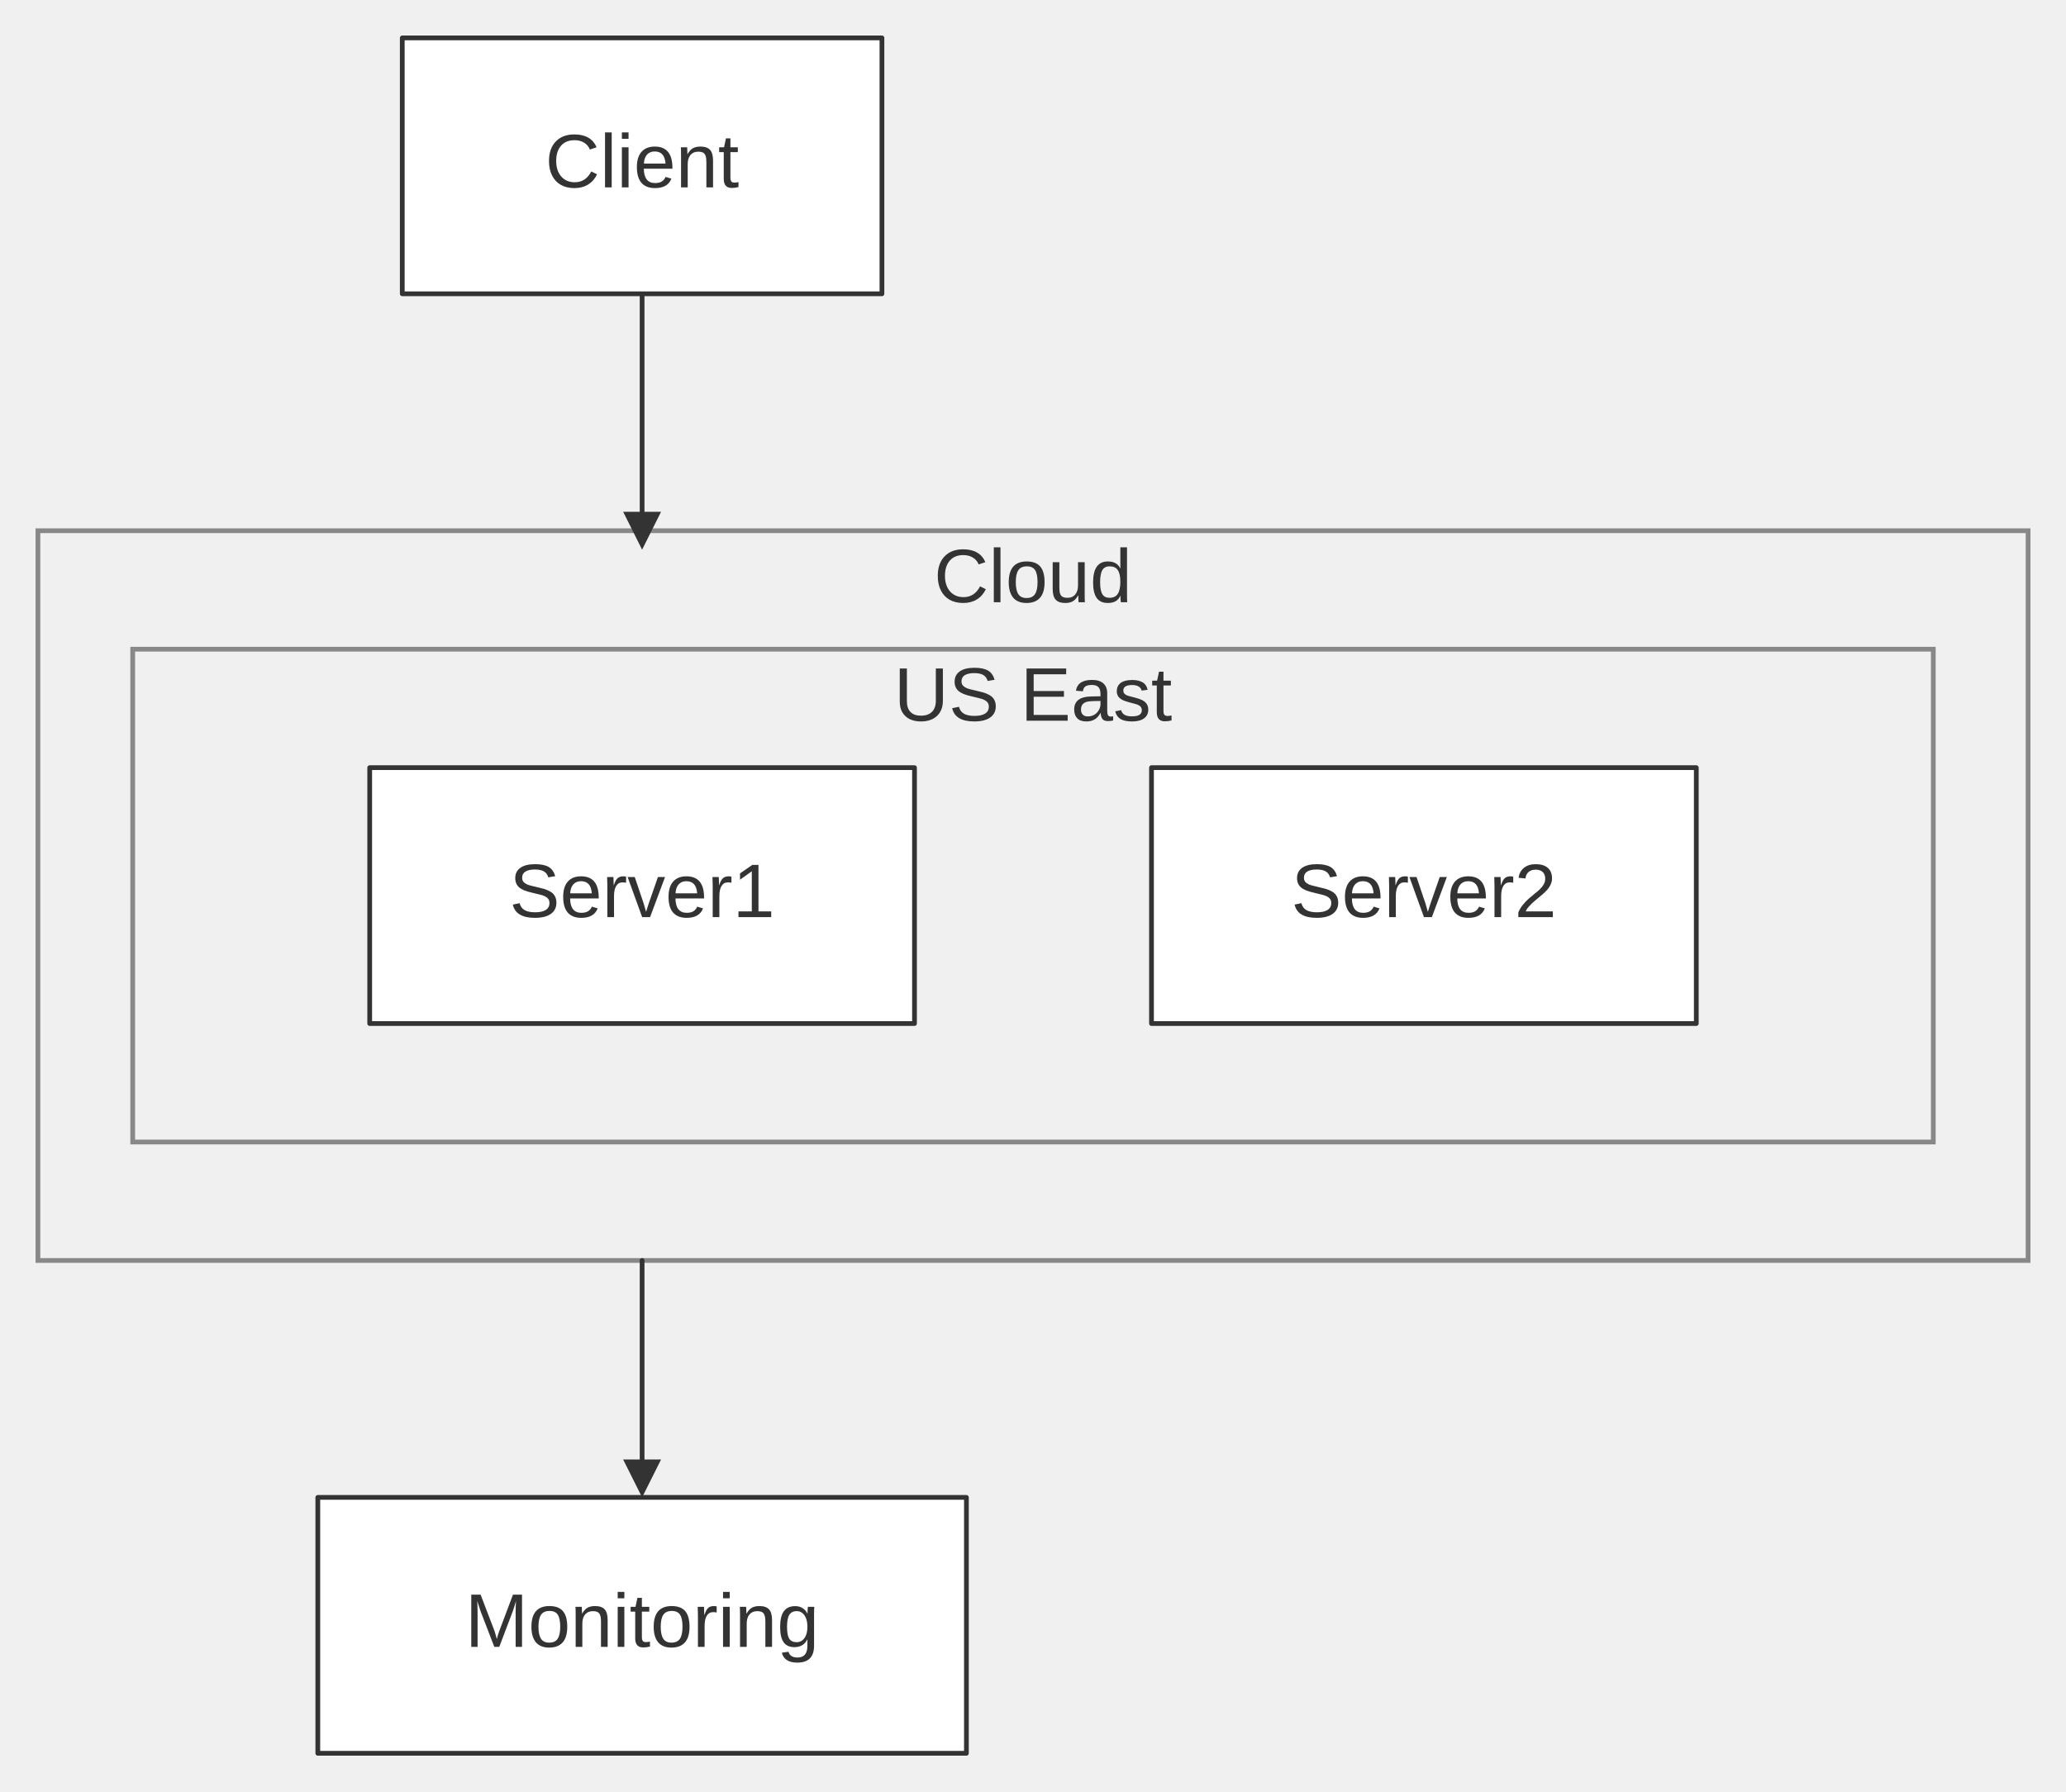
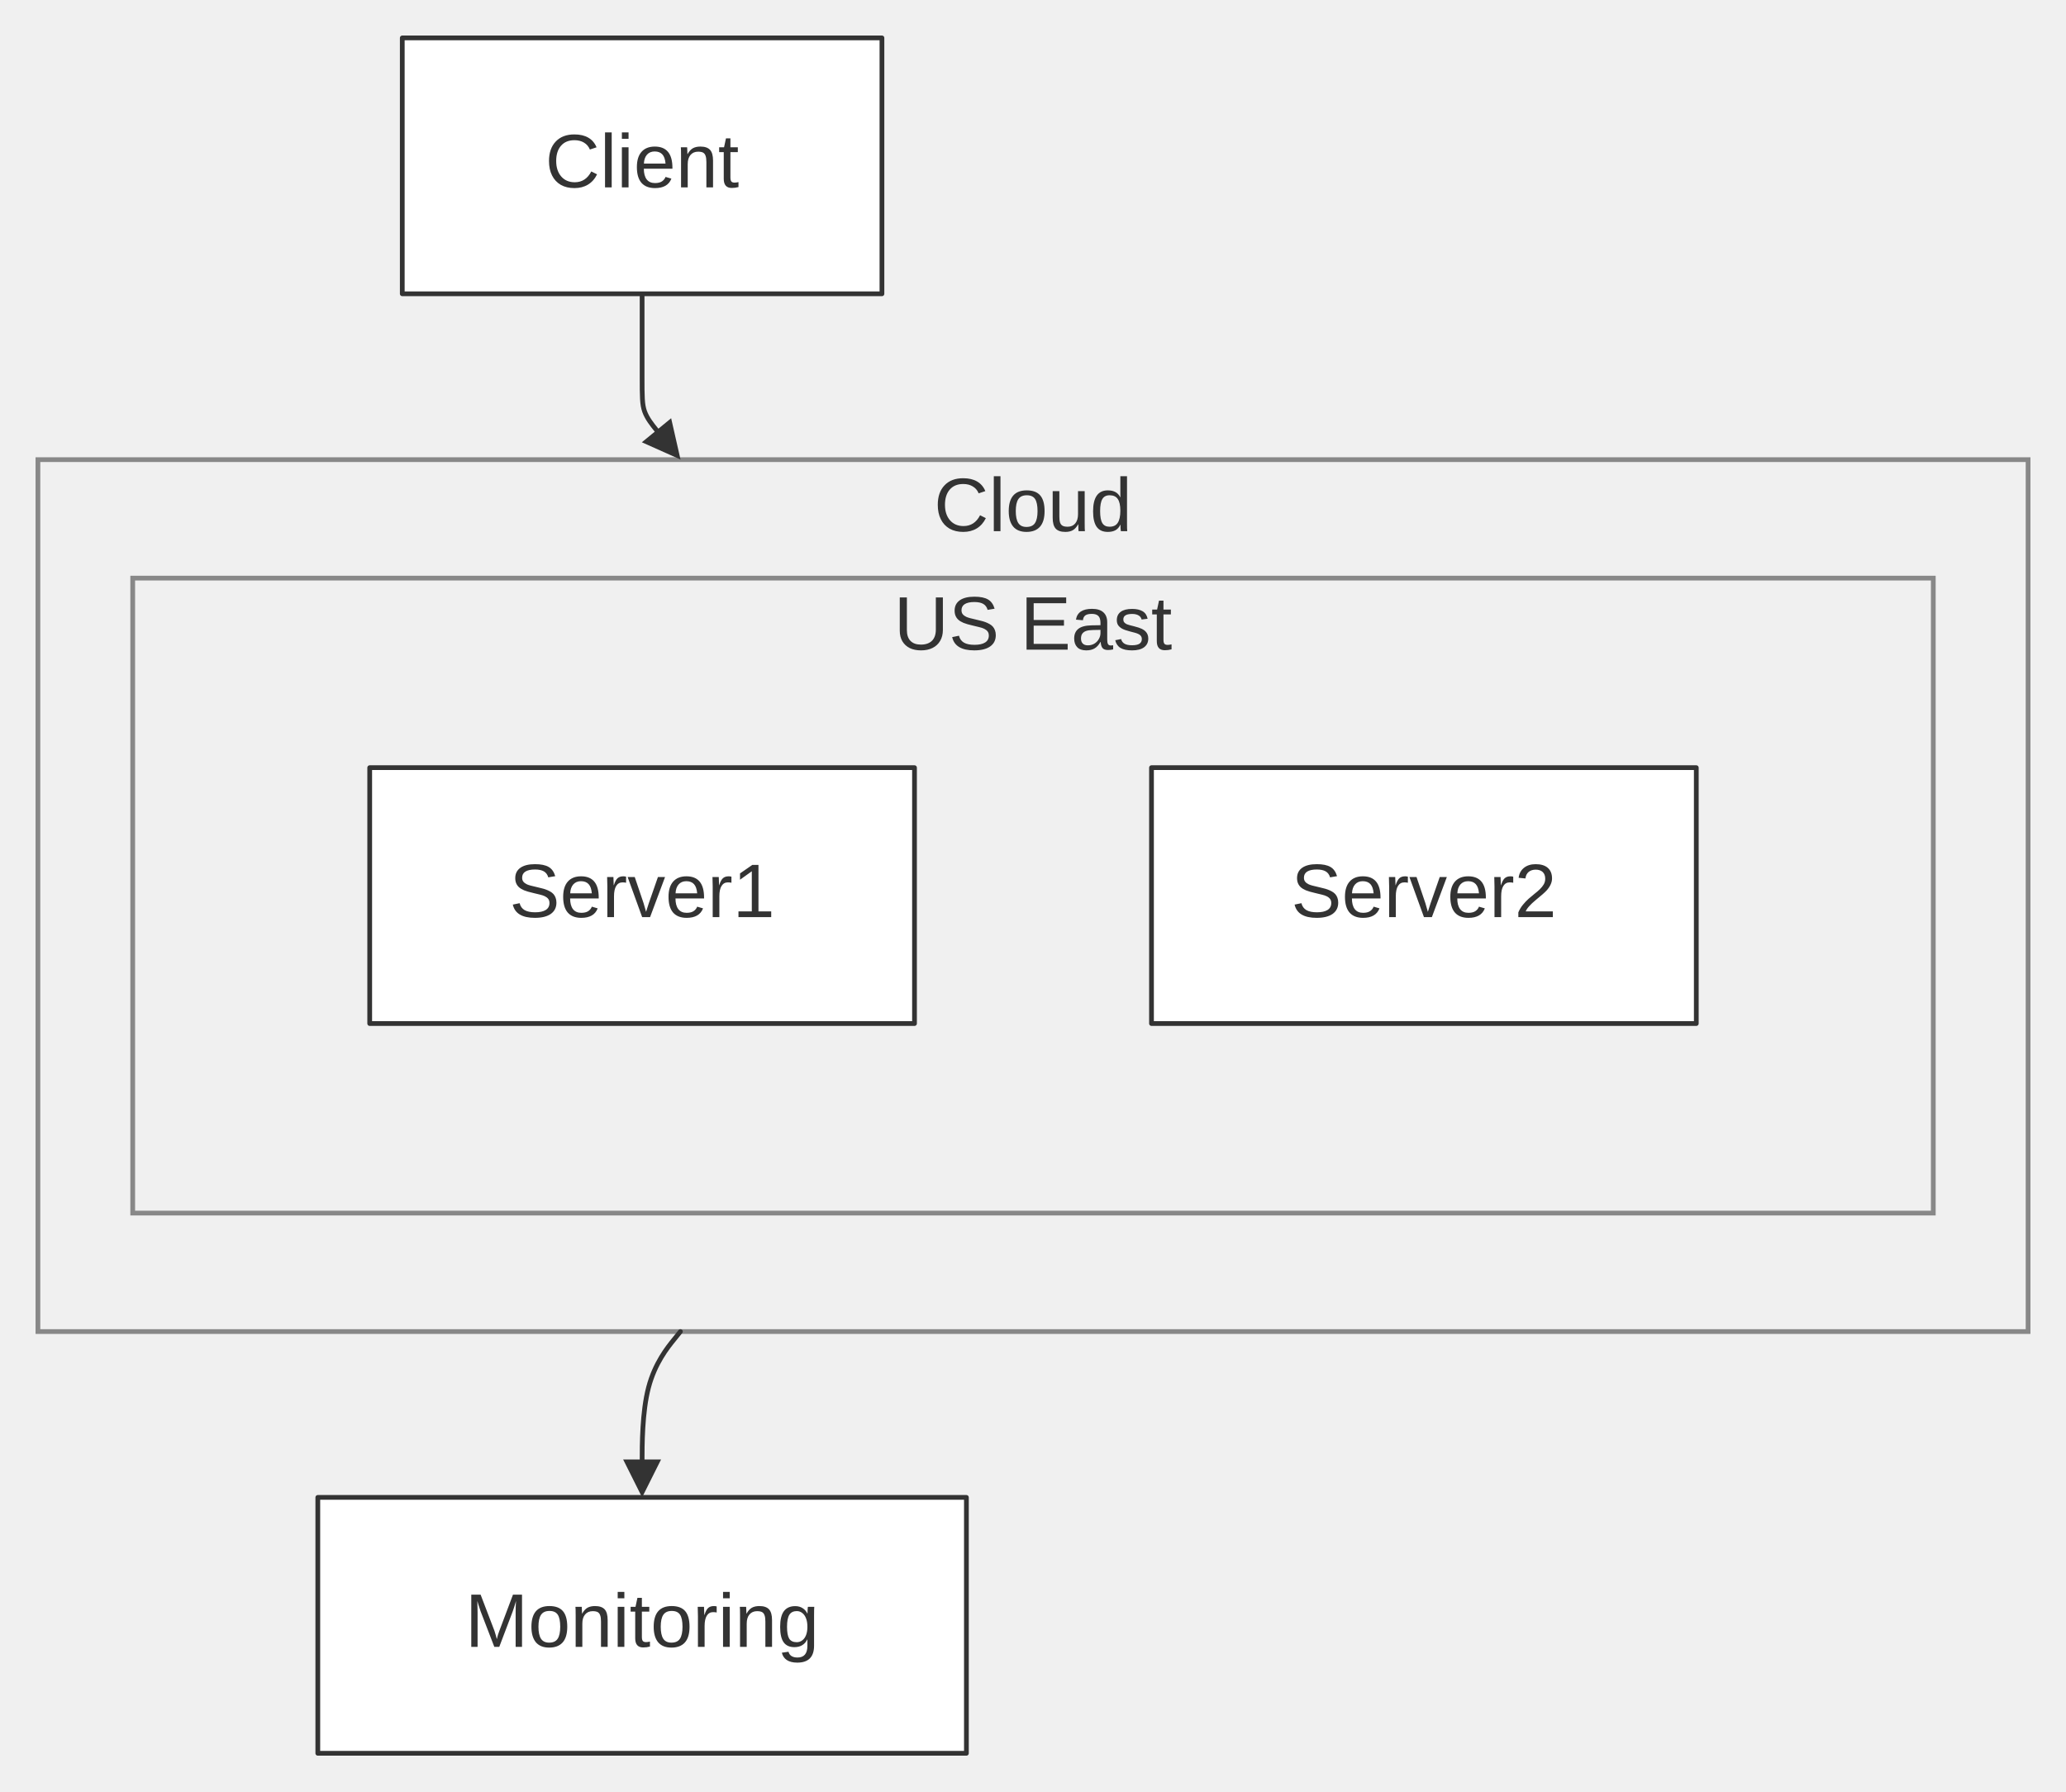
<svg xmlns="http://www.w3.org/2000/svg" width="100%" viewBox="0 0 435.88 378.00" style="max-width: 435.88px; background-color: transparent;" font-family="&quot;trebuchet ms&quot;, verdana, arial, sans-serif" font-size="16.00">
  <defs>
    <marker id="arrowhead" viewBox="0 0 10.00 10.00" refX="5.00" refY="5.00" markerWidth="8.00" markerHeight="8.00" orient="auto-start-reverse" markerUnits="userSpaceOnUse">
      <path d="M 0 0 L 10.00 5.00 L 0 10.00 z" fill="#333" />
    </marker>
  </defs>
  <g transform="translate(15.00,0.00)">
    <g class="clusters">
-       <rect class="subgraph" x="-7.00" y="112.00" width="419.88" height="154.00" fill="none" stroke="#888" stroke-width="1.00" />
-       <text x="202.94" y="116.00" text-anchor="middle" dominant-baseline="hanging" fill="#333">Cloud</text>
-       <rect class="subgraph" x="13.00" y="137.00" width="379.88" height="104.00" fill="none" stroke="#888" stroke-width="1.00" />
-       <text x="202.94" y="141.00" text-anchor="middle" dominant-baseline="hanging" fill="#333">US East</text>
+       <rect class="subgraph" x="-7.00" y="97.00" width="419.88" height="184.00" fill="none" stroke="#888" stroke-width="1.00" />
+       <text x="202.94" y="101.00" text-anchor="middle" dominant-baseline="hanging" fill="#333">Cloud</text>
+       <rect class="subgraph" x="13.00" y="122.00" width="379.88" height="134.00" fill="none" stroke="#888" stroke-width="1.00" />
+       <text x="202.94" y="126.00" text-anchor="middle" dominant-baseline="hanging" fill="#333">US East</text>
    </g>
    <g class="edgePaths">
-       <path d="M120.47,62.00 L120.47,66.17 C120.47,70.33 120.47,78.67 120.47,87.00 C120.47,95.33 120.47,103.67 120.47,107.83 C120.47,112.00 120.47,112.00 120.47,112.00 L120.47,112.00" stroke="#333" stroke-width="1.00" fill="none" stroke-linecap="round" stroke-linejoin="round" marker-end="url(#arrowhead)" />
-       <path d="M120.47,266.00 L120.47,266.00 C120.47,266.00 120.47,266.00 120.47,270.17 C120.47,274.33 120.47,282.67 120.47,290.33 C120.47,298.00 120.47,305.00 120.47,308.50 L120.47,312.00" stroke="#333" stroke-width="1.00" fill="none" stroke-linecap="round" stroke-linejoin="round" marker-end="url(#arrowhead)" />
+       <path d="M120.47,62.00 L120.47,65.33 C120.47,68.67 120.47,75.33 120.47,79.50 C120.47,83.67 120.47,85.33 120.99,86.81 C121.52,88.30 122.56,89.59 123.49,90.74 C124.42,91.89 125.23,92.89 125.63,93.39 L126.04,93.89" stroke="#333" stroke-width="1.00" fill="none" stroke-linecap="round" stroke-linejoin="round" marker-end="url(#arrowhead)" />
+       <path d="M128.55,281.00 L127.21,282.67 C125.86,284.33 123.16,287.67 121.82,292.83 C120.47,298.00 120.47,305.00 120.47,308.50 L120.47,312.00" stroke="#333" stroke-width="1.00" fill="none" stroke-linecap="round" stroke-linejoin="round" marker-end="url(#arrowhead)" />
    </g>
    <g class="edgeLabels">
    </g>
    <g class="nodes">
      <rect x="69.87" y="8.00" width="101.20" height="54.00" fill="white" stroke="#333" stroke-width="1.00" stroke-linejoin="round" />
      <text x="120.47" y="35.00" text-anchor="middle" dominant-baseline="middle" fill="#333">Client</text>
      <rect x="52.05" y="316.00" width="136.84" height="54.00" fill="white" stroke="#333" stroke-width="1.00" stroke-linejoin="round" />
      <text x="120.47" y="343.00" text-anchor="middle" dominant-baseline="middle" fill="#333">Monitoring</text>
      <rect x="63.00" y="162.00" width="114.94" height="54.00" fill="white" stroke="#333" stroke-width="1.00" stroke-linejoin="round" />
      <text x="120.47" y="189.00" text-anchor="middle" dominant-baseline="middle" fill="#333">Server1</text>
      <rect x="227.94" y="162.00" width="114.94" height="54.00" fill="white" stroke="#333" stroke-width="1.00" stroke-linejoin="round" />
      <text x="285.41" y="189.00" text-anchor="middle" dominant-baseline="middle" fill="#333">Server2</text>
    </g>
  </g>
</svg>
